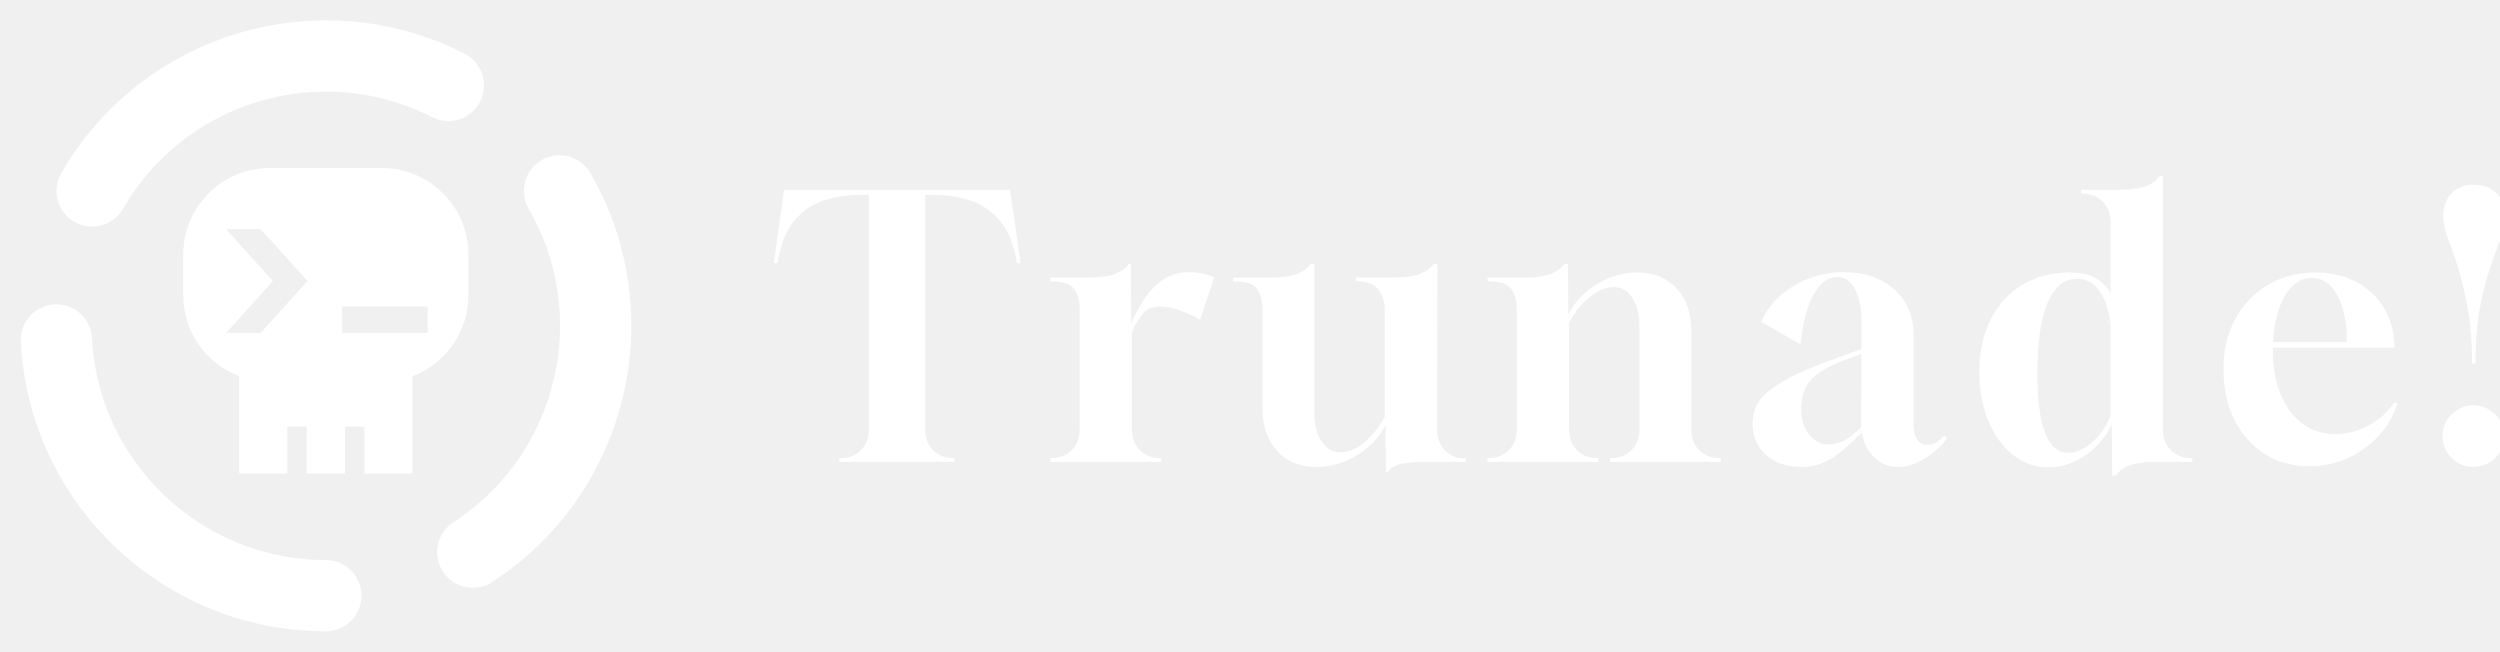
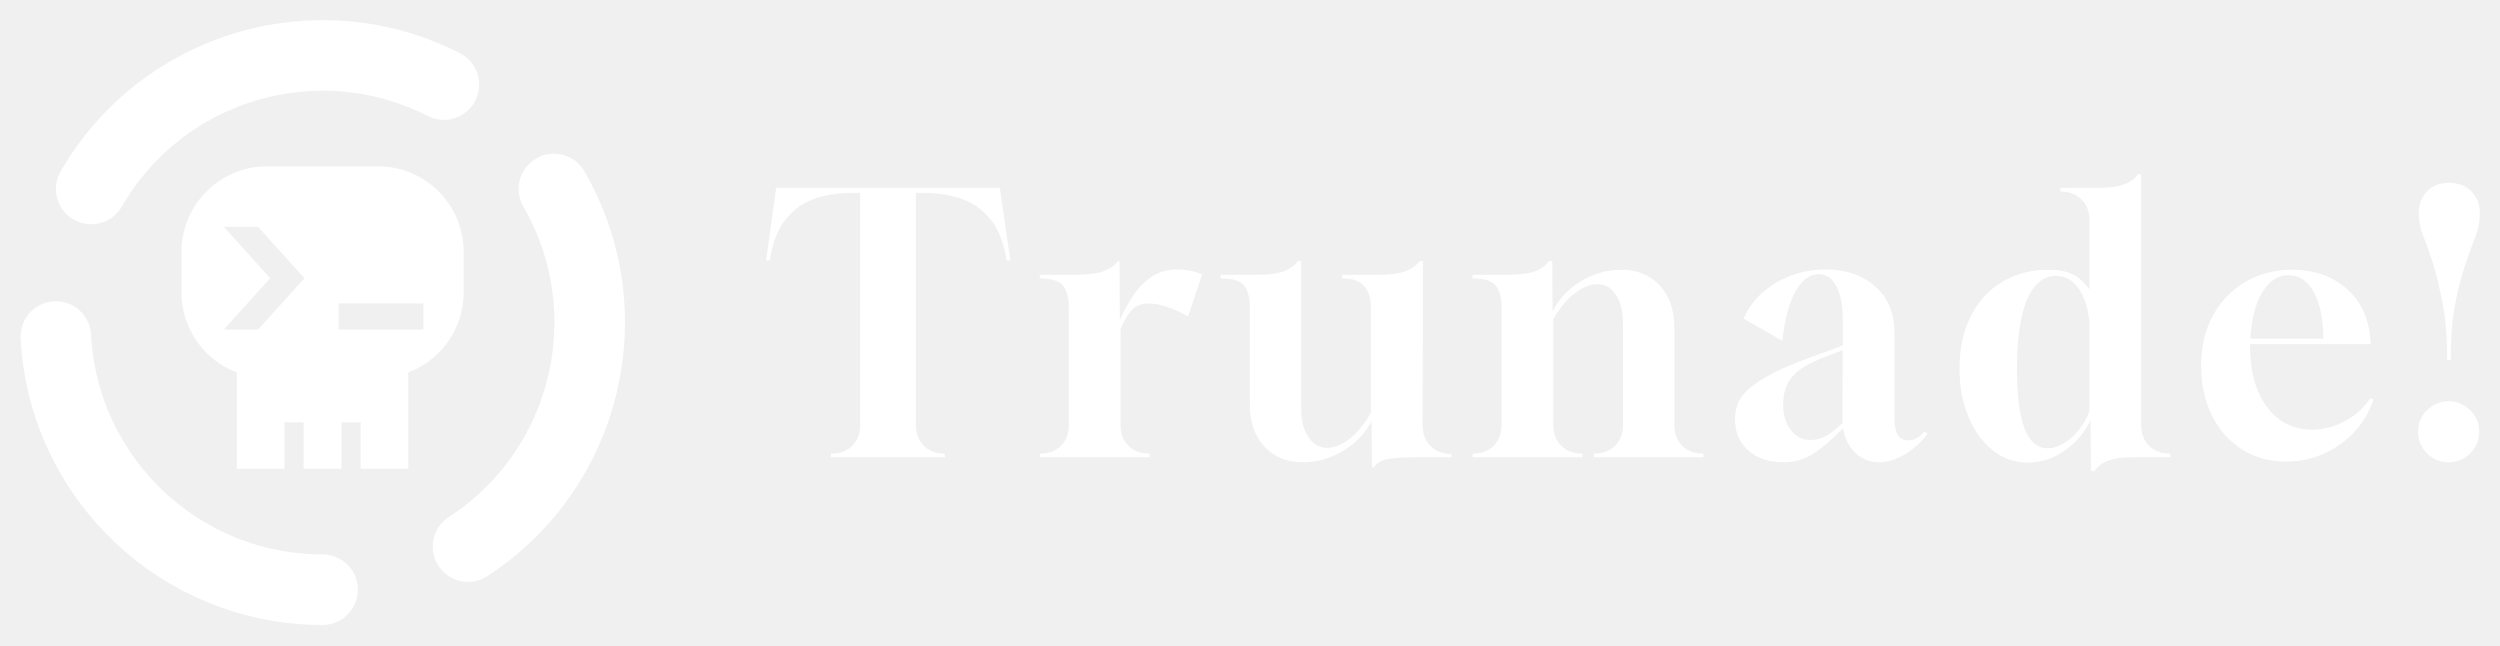
- <svg xmlns="http://www.w3.org/2000/svg" viewBox="0 0 245.52 64" role="img" aria-label="Trunade!">
+ <svg xmlns="http://www.w3.org/2000/svg" viewBox="0 0 248.01 64" role="img" aria-label="Trunade!">
  <g fill="none" stroke="#ffffff" stroke-width="7" stroke-linecap="round">
    <path d="M9.05 18.75A26.5 26.5 0 0 1 44.03 8.39" />
    <path d="M9.05 18.75A26.5 26.5 0 0 1 44.03 8.39" transform="rotate(120 32 32)" />
    <path d="M9.05 18.75A26.5 26.5 0 0 1 44.03 8.39" transform="rotate(240 32 32)" />
  </g>
  <path fill="#ffffff" fill-rule="evenodd" d="M23.5 36.95A8.5 8.5 0 0 1 18 29V25a8.5 8.5 0 0 1 8.5 -8.5H37.5a8.5 8.5 0 0 1 8.5 8.5V29A8.5 8.5 0 0 1 40.5 36.95V46.5H35.78V41.9H33.88V46.5H30.12V41.9H28.22V46.5H23.5ZM22.2 22.5h3.4L30.2 27.6L25.6 32.7h-3.4L26.8 27.6ZM33.6 30.1h8.4v2.6h-8.4Z" />
  <g transform="translate(76 16.64)">
    <path fill="#ffffff" d="M6.41 28.72 6.45 28.36H6.48Q7.77 28.36 8.55 27.58Q9.33 26.8 9.33 25.51V2.5H8.3Q6.56 2.5 4.88 3.05Q3.21 3.6 2 5.05Q0.78 6.49 0.36 9.2H0L1 2H23.19L24.23 9.2H23.87Q23.44 6.52 22.21 5.06Q20.98 3.6 19.29 3.05Q17.6 2.5 15.78 2.5H14.86V25.51Q14.86 26.8 15.64 27.58Q16.42 28.36 17.71 28.36L17.74 28.72ZM27.15 28.72V28.36H27.18Q28.47 28.36 29.25 27.58Q30.03 26.8 30.03 25.51V13.83Q30.03 12.47 29.48 11.73Q28.93 10.98 27.15 10.98V10.62H30.67Q32.56 10.62 33.52 10.25Q34.49 9.87 34.88 9.27H35.06L35.09 15.11Q35.56 14.04 36.29 12.87Q37.02 11.69 38.14 10.89Q39.26 10.09 40.83 10.09Q41.36 10.09 41.97 10.19Q42.57 10.3 43.25 10.59L41.86 14.75Q40.58 14.04 39.63 13.76Q38.69 13.47 37.98 13.47Q36.77 13.47 36.18 14.22Q35.59 14.97 35.16 16V25.51Q35.16 26.8 35.95 27.58Q36.73 28.36 38.01 28.36H38.05V28.72ZM60.1 29.72 60.07 25.12Q59.14 26.94 57.25 28.08Q55.36 29.22 53.26 29.22Q50.87 29.22 49.43 27.65Q47.99 26.08 47.99 23.52V13.83Q47.99 12.47 47.45 11.73Q46.92 10.98 45.1 10.98V10.62H48.7Q50.52 10.62 51.48 10.23Q52.37 9.84 52.73 9.27H53.08V23.87Q53.08 25.66 53.8 26.72Q54.51 27.79 55.65 27.79Q56.75 27.79 57.93 26.85Q59.1 25.91 60 24.3V13.83Q60 12.55 59.35 11.76Q58.71 10.98 57.15 10.98V10.62H60.74Q62.56 10.62 63.52 10.23Q64.45 9.84 64.8 9.27H65.16L65.13 25.51Q65.13 26.8 65.91 27.6Q66.69 28.4 67.98 28.4V28.72H64.45Q63.52 28.72 62.81 28.77Q62.1 28.83 61.63 28.9Q60.67 29.11 60.28 29.72ZM70.08 28.72V28.36H70.11Q71.4 28.36 72.18 27.58Q72.96 26.8 72.96 25.51V13.83Q72.96 12.47 72.41 11.73Q71.86 10.98 70.08 10.98V10.62H73.6Q75.42 10.62 76.38 10.23Q77.27 9.84 77.63 9.27H77.99L78.02 14.26Q78.95 12.4 80.84 11.26Q82.73 10.12 84.83 10.12Q87.21 10.12 88.66 11.69Q90.1 13.26 90.1 15.82V25.51Q90.1 26.8 90.88 27.58Q91.67 28.36 92.95 28.36H92.99V28.72H82.12V28.36H82.16Q83.44 28.36 84.22 27.58Q85.01 26.8 85.01 25.51V15.47Q85.01 13.69 84.31 12.62Q83.62 11.55 82.48 11.55Q81.37 11.55 80.18 12.49Q78.98 13.44 78.09 15.04V25.51Q78.09 26.8 78.88 27.58Q79.66 28.36 80.94 28.36H80.98V28.72ZM100.93 29.22Q98.76 29.22 97.44 28.04Q96.12 26.87 96.12 24.94Q96.12 24.12 96.41 23.39Q96.69 22.66 97.47 21.95Q98.29 21.24 99.72 20.47Q101.14 19.71 103.5 18.85L106.81 17.64V14.97Q106.81 12.94 106.17 11.74Q105.53 10.55 104.39 10.55Q103.03 10.59 102.09 12.33Q101.14 14.08 100.82 17.18L96.98 14.97Q97.58 13.51 98.83 12.4Q100.08 11.3 101.7 10.69Q103.32 10.09 105.1 10.09Q108.13 10.09 110.03 11.78Q111.94 13.47 111.94 16.39V24.98Q111.94 27.05 113.33 27.05Q114.15 27.05 114.93 26.15L115.22 26.4Q114.29 27.65 112.97 28.43Q111.65 29.22 110.41 29.22Q109.05 29.22 108.07 28.29Q107.09 27.37 106.84 25.83Q105.1 27.62 103.8 28.42Q102.5 29.22 100.93 29.22ZM103.6 27.01Q104.39 27.01 105.12 26.62Q105.85 26.23 106.77 25.34L106.81 18.1L105.38 18.64Q103.57 19.31 102.6 20.01Q101.64 20.7 101.27 21.56Q100.89 22.41 100.89 23.52Q100.89 25.05 101.66 26.03Q102.43 27.01 103.6 27.01ZM131.43 30.07 131.39 25.01Q130.54 26.87 128.83 28.06Q127.12 29.25 125.16 29.25Q123.23 29.25 121.7 28.04Q120.17 26.83 119.28 24.71Q118.39 22.59 118.39 19.92Q118.39 16.93 119.51 14.72Q120.63 12.51 122.63 11.32Q124.62 10.12 127.22 10.12Q128.68 10.12 129.61 10.57Q130.54 11.01 131.28 12.08V5.21Q131.28 3.92 130.48 3.14Q129.68 2.36 128.4 2.36V2H132.03Q133.81 2 134.74 1.64Q135.67 1.29 136.06 0.65H136.41V25.51Q136.41 26.8 137.2 27.58Q137.98 28.36 139.3 28.36V28.72H135.67Q134.1 28.72 133.19 29.04Q132.28 29.36 131.78 30.07ZM127.12 27.83Q127.94 27.83 128.77 27.31Q129.61 26.8 130.29 25.94Q130.96 25.09 131.28 24.12V15.43Q131.11 13.29 130.23 12.01Q129.36 10.73 127.97 10.73Q126.12 10.73 125.09 13.08Q124.09 15.43 124.09 20.03Q124.09 27.83 127.12 27.83ZM150.77 29.15Q148.31 29.15 146.41 27.94Q144.5 26.72 143.43 24.57Q142.36 22.41 142.36 19.64Q142.36 16.79 143.54 14.65Q144.72 12.51 146.76 11.32Q148.81 10.12 151.41 10.12Q153.59 10.12 155.28 10.98Q156.97 11.83 157.99 13.38Q159 14.93 159.14 16.96L159.18 17.5H147.21V17.68Q147.21 21.45 148.88 23.71Q150.56 25.98 153.37 25.98Q155.08 25.98 156.63 25.14Q158.18 24.3 159.14 22.88L159.46 22.98Q158.86 24.8 157.58 26.19Q156.29 27.58 154.55 28.36Q152.8 29.15 150.77 29.15ZM147.25 16.96H154.48Q154.48 14.15 153.57 12.4Q152.66 10.66 151.02 10.66Q149.45 10.66 148.42 12.37Q147.39 14.08 147.25 16.96Z" />
    <path fill="#ffffff" d="M166.77 19.07Q166.77 15.75 166.32 13.47Q165.88 11.19 165.38 9.55Q164.88 7.99 164.42 6.83Q163.95 5.67 163.95 4.53Q163.95 3.18 164.77 2.34Q165.59 1.5 166.95 1.5Q168.34 1.5 169.17 2.34Q170.01 3.18 170.01 4.53Q170.01 5.67 169.57 6.83Q169.12 7.99 168.59 9.55Q168.02 11.19 167.57 13.47Q167.12 15.75 167.12 19.07ZM166.91 29.22Q165.66 29.22 164.77 28.33Q163.88 27.44 163.88 26.19Q163.88 24.87 164.81 24.02Q165.74 23.16 166.91 23.16Q168.09 23.16 169.01 24.02Q169.94 24.87 169.94 26.19Q169.94 27.44 169.05 28.33Q168.16 29.22 166.91 29.22Z" />
  </g>
</svg>
